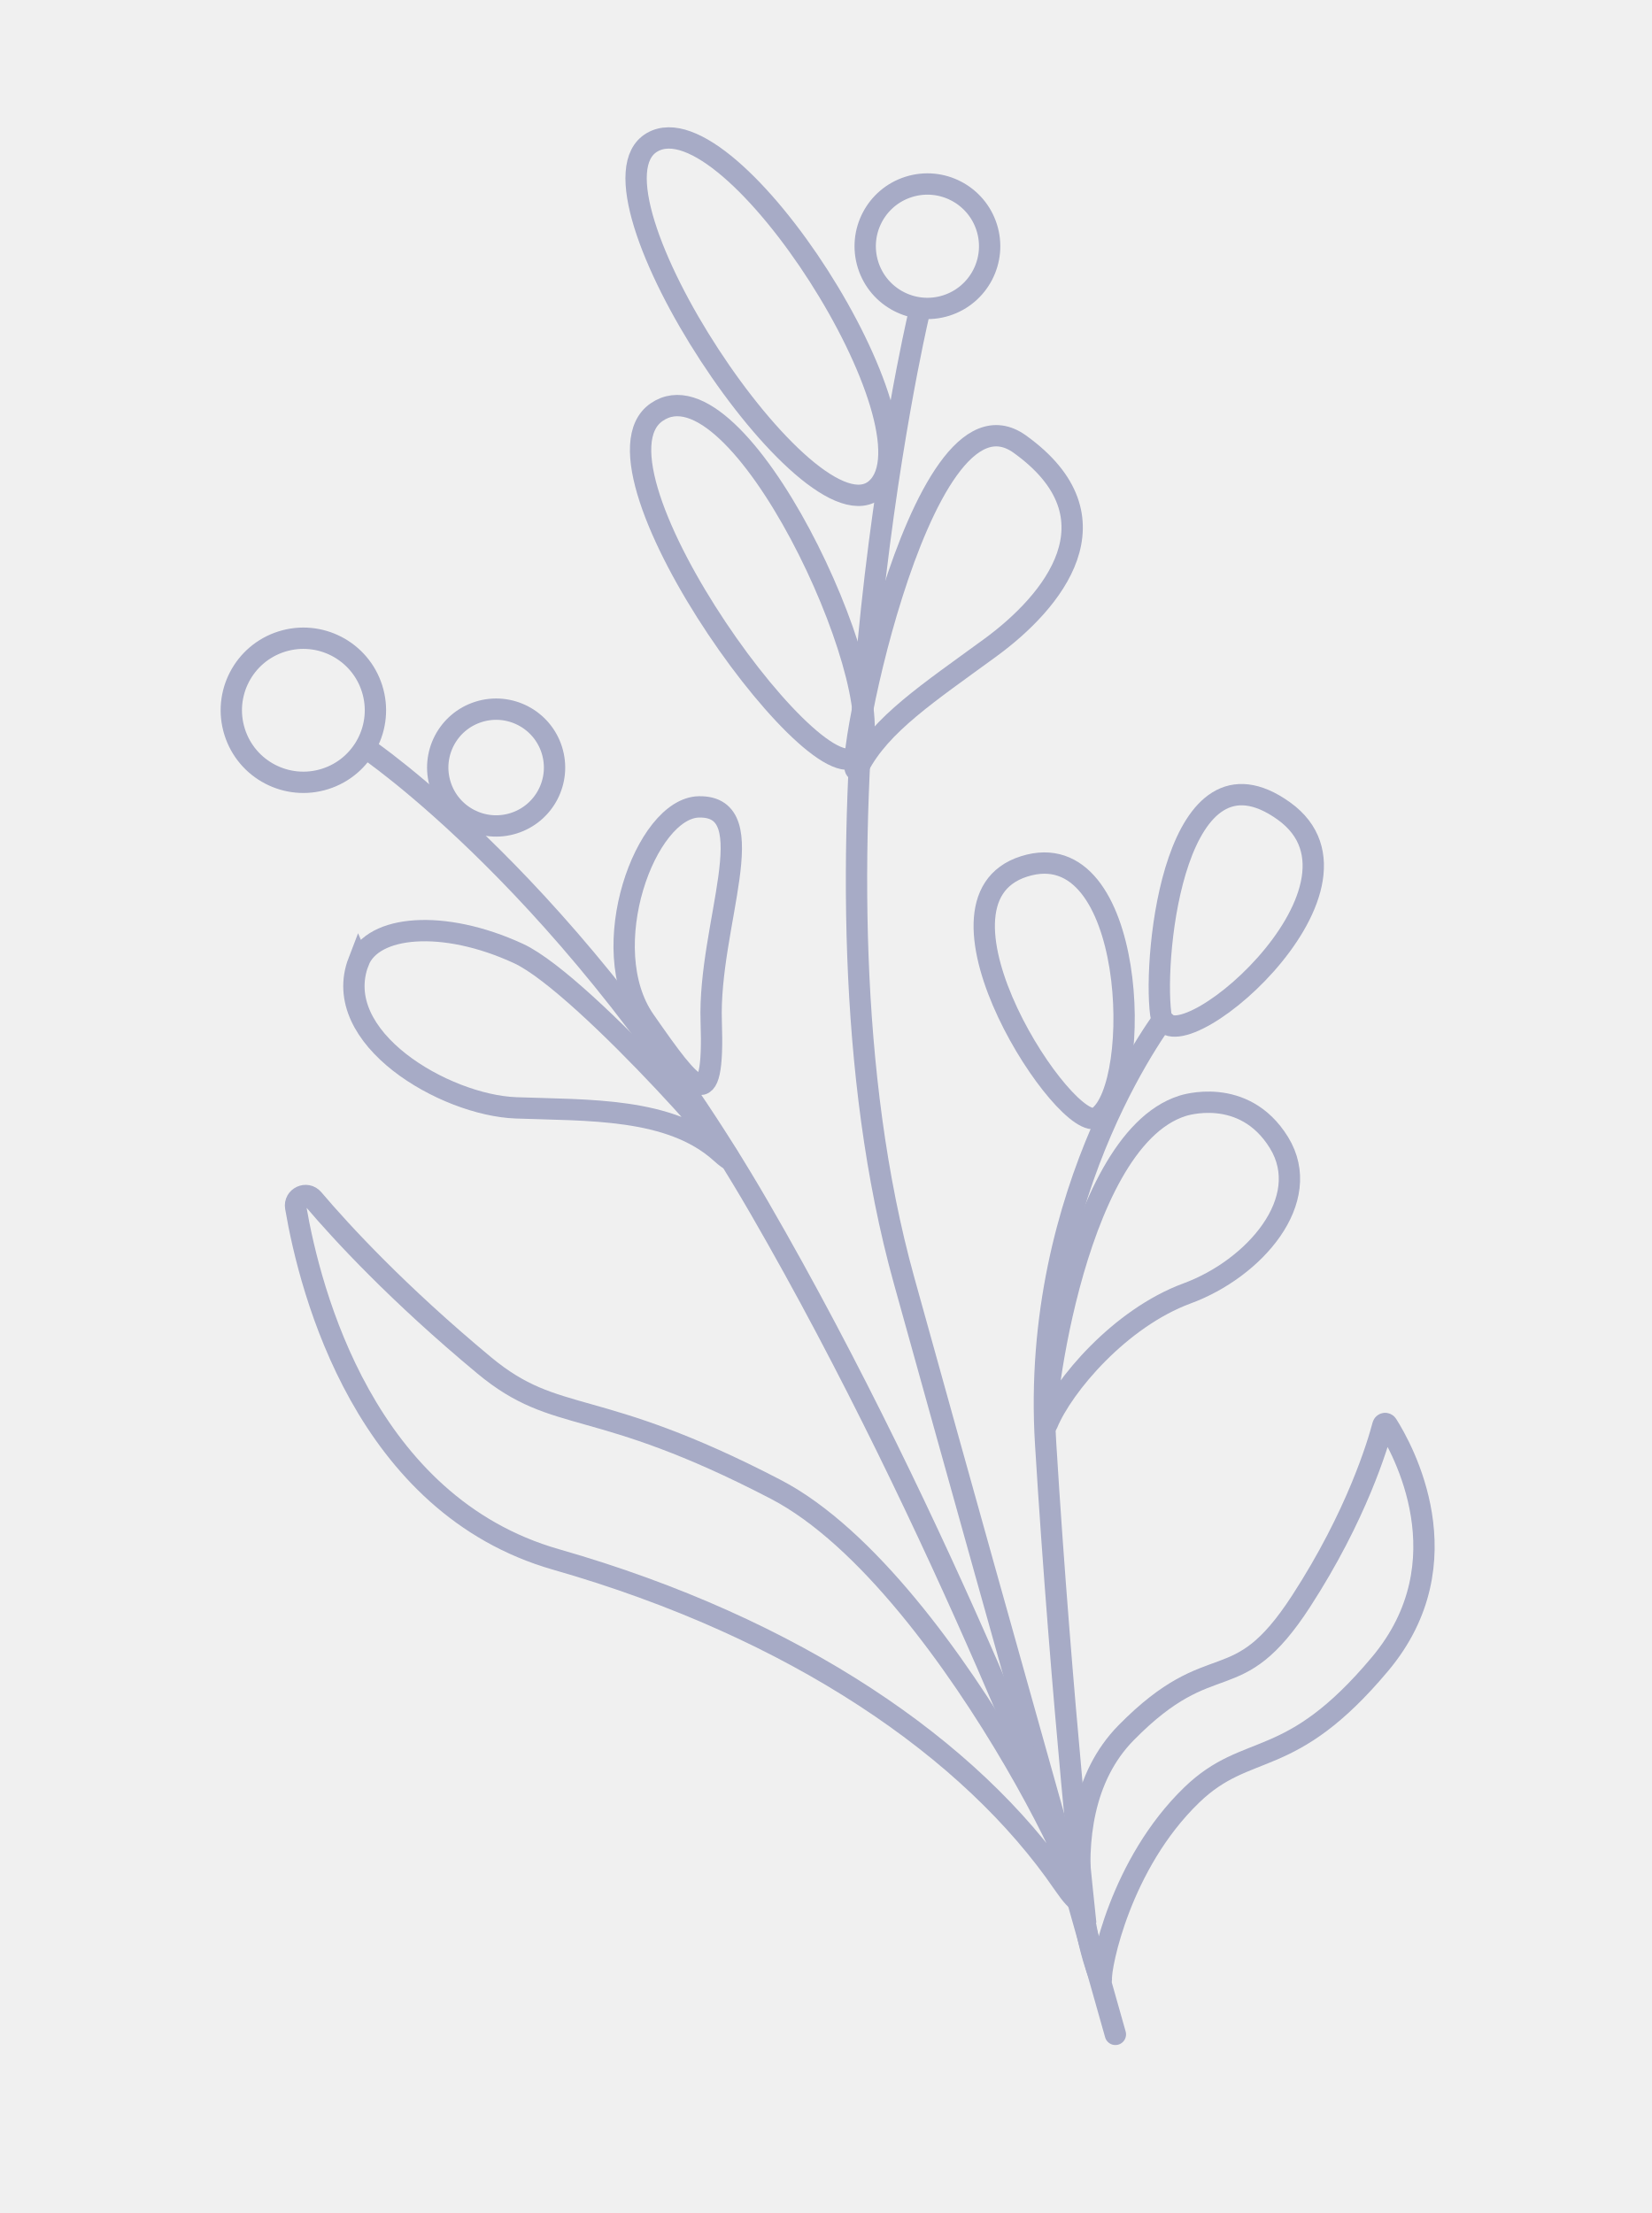
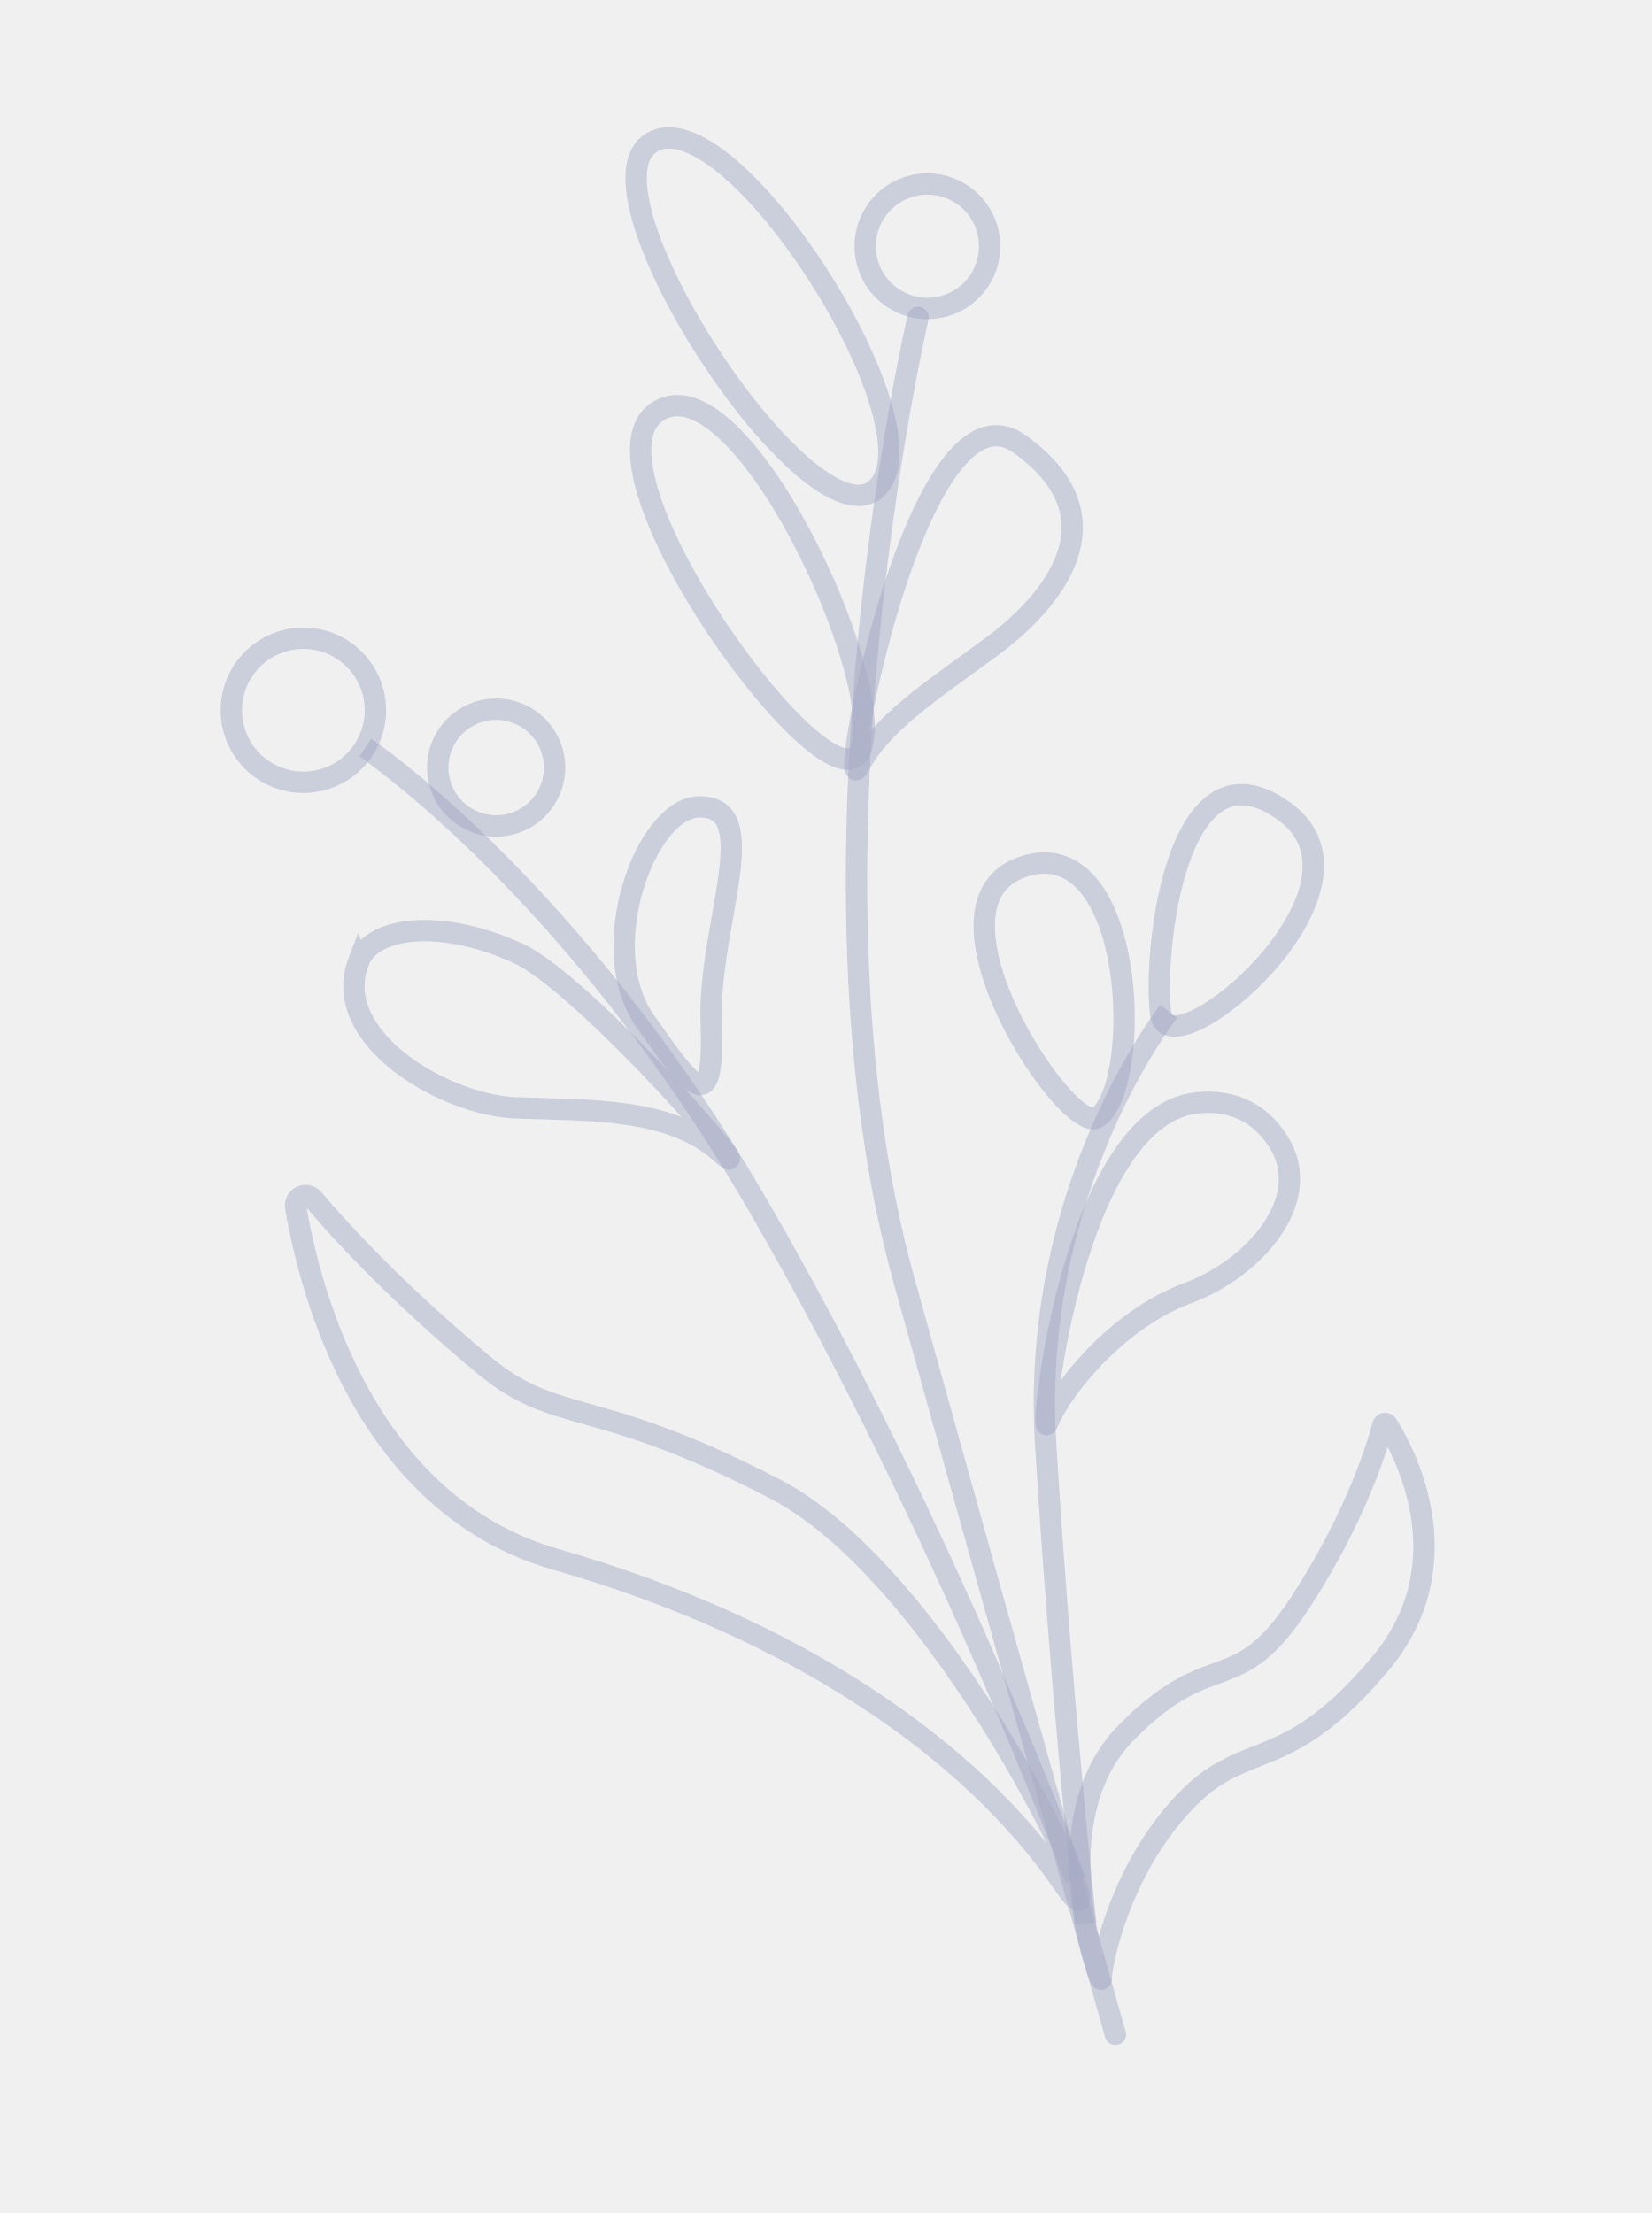
<svg xmlns="http://www.w3.org/2000/svg" width="194" height="260" viewBox="0 0 194 260" fill="none">
  <g style="mix-blend-mode:multiply">
    <g clip-path="url(#clip0_119_9587)">
-       <path d="M107.847 37.284C107.847 37.284 92.743 101.969 106.194 150.413C119.646 198.857 131.026 239.014 131.026 239.014" stroke="#B1B6D2" stroke-width="2.505" stroke-miterlimit="10" stroke-linecap="round" />
-       <path d="M126.321 220.802C126.321 220.802 110.978 179.51 89.196 141.883C67.413 104.255 42.91 87.837 42.91 87.837" stroke="#B1B6D2" stroke-width="2.505" stroke-miterlimit="10" />
-       <path d="M137.297 118.83C137.297 118.83 120.977 139.417 122.834 169.637C124.692 199.857 127.547 226.01 127.547 226.01" stroke="#B1B6D2" stroke-width="2.505" stroke-miterlimit="10" />
-       <path d="M36.79 140.879C36.015 139.965 34.533 140.658 34.734 141.84C36.447 151.874 42.906 176.807 65.318 183.217C93.57 191.296 114.143 205.598 124.88 221.256C133.372 233.644 112.473 186.089 91.132 174.982C69.792 163.875 65.478 167.558 56.88 160.412C46.749 151.994 40.141 144.824 36.79 140.879V140.879Z" stroke="#B1B6D2" stroke-width="2.505" stroke-miterlimit="10" />
-       <path d="M162.451 167.45C162.515 167.21 162.82 167.165 162.954 167.375C164.724 170.166 172.186 183.472 162.127 195.489C151.458 208.234 146.62 204.484 139.992 210.889C131.596 219.003 129.266 231.047 129.381 232.486C129.496 233.924 121.97 214.059 132.292 203.572C142.615 193.085 145.166 199.957 152.839 188.128C159.373 178.059 161.857 169.709 162.451 167.45V167.45Z" stroke="#B1B6D2" stroke-width="2.505" stroke-miterlimit="10" />
-       <path d="M150.816 95.28C138.13 86.197 135.427 111.934 136.353 119.128C137.28 126.322 163.5 104.365 150.816 95.28V95.28Z" stroke="#B1B6D2" stroke-width="2.505" stroke-miterlimit="10" />
-       <path d="M120.312 101.79C107.175 105.933 125.429 133.628 128.924 131.287C134.355 127.647 133.448 97.647 120.312 101.79V101.79Z" stroke="#B1B6D2" stroke-width="2.505" stroke-miterlimit="10" />
-       <path d="M150.245 134.243C154.397 140.991 147.337 149.054 139.45 151.958C131.563 154.862 124.862 162.806 123.026 167.276C122.066 169.615 125.562 134.134 138.916 129.923C138.916 129.923 146.094 127.495 150.245 134.243V134.243Z" stroke="#B1B6D2" stroke-width="2.505" stroke-miterlimit="10" />
-       <path d="M76.606 16.718C67.296 22.129 95.145 64.403 102.933 57.42C110.721 50.437 85.915 11.307 76.606 16.718Z" stroke="#B1B6D2" stroke-width="2.505" stroke-miterlimit="10" />
-       <path d="M77.14 48.421C67.507 55.059 97.655 96.241 101.078 88.156C104.501 80.072 86.772 41.782 77.14 48.421V48.421Z" stroke="#B1B6D2" stroke-width="2.505" stroke-miterlimit="10" />
-       <path d="M119.801 52.181C131.893 60.871 123.654 70.74 116.349 76.083C109.044 81.426 103.477 85.063 100.859 90.094C98.24 95.124 107.71 43.491 119.801 52.181Z" stroke="#B1B6D2" stroke-width="2.505" stroke-miterlimit="10" />
-       <path d="M42.125 112.969C38.675 121.931 52.23 129.847 60.612 130.159C68.993 130.471 78.741 130.072 84.674 135.429C90.607 140.786 68.823 115.679 60.907 112.025C52.043 107.931 43.761 108.723 42.126 112.972L42.125 112.969Z" stroke="#B1B6D2" stroke-width="2.505" stroke-miterlimit="10" />
-       <path d="M82.113 94.799C75.839 94.909 69.832 111.415 75.733 119.886C81.635 128.357 83.933 131.307 83.549 120.021C83.165 108.736 89.947 94.664 82.113 94.799V94.799Z" stroke="#B1B6D2" stroke-width="2.505" stroke-miterlimit="10" />
-       <path d="M38.183 91.519C42.641 90.113 45.114 85.36 43.709 80.903C42.303 76.445 37.55 73.971 33.092 75.377C28.635 76.783 26.161 81.536 27.567 85.993C28.973 90.451 33.726 92.925 38.183 91.519Z" stroke="#B1B6D2" stroke-width="2.505" stroke-miterlimit="10" />
-       <path d="M60.346 96.72C63.959 95.58 65.964 91.728 64.825 88.115C63.685 84.502 59.833 82.497 56.22 83.636C52.607 84.775 50.601 88.628 51.741 92.241C52.88 95.854 56.733 97.859 60.346 96.72Z" stroke="#B1B6D2" stroke-width="2.505" stroke-miterlimit="10" />
-       <path d="M111.144 35.899C114.994 34.685 117.13 30.58 115.916 26.73C114.702 22.881 110.597 20.744 106.748 21.958C102.898 23.172 100.762 27.277 101.976 31.127C103.19 34.977 107.295 37.113 111.144 35.899Z" stroke="#B1B6D2" stroke-width="2.505" stroke-miterlimit="10" />
+       <path d="M107.847 37.284C107.847 37.284 92.743 101.969 106.194 150.413C119.646 198.857 131.026 239.014 131.026 239.014" stroke="#B1B6D2" stroke-opacity="0.5" stroke-width="2.505" stroke-miterlimit="10" stroke-linecap="round" />
+       <path d="M126.321 220.802C126.321 220.802 110.978 179.51 89.196 141.883C67.413 104.255 42.91 87.837 42.91 87.837" stroke="#B1B6D2" stroke-opacity="0.5" stroke-width="2.505" stroke-miterlimit="10" />
+       <path d="M137.297 118.83C137.297 118.83 120.977 139.417 122.834 169.637C124.692 199.857 127.547 226.01 127.547 226.01" stroke="#B1B6D2" stroke-opacity="0.5" stroke-width="2.505" stroke-miterlimit="10" />
+       <path d="M36.79 140.879C36.015 139.965 34.533 140.658 34.734 141.84C36.447 151.874 42.906 176.807 65.318 183.217C93.57 191.296 114.143 205.598 124.88 221.256C133.372 233.644 112.473 186.089 91.132 174.982C69.792 163.875 65.478 167.558 56.88 160.412C46.749 151.994 40.141 144.824 36.79 140.879V140.879Z" stroke="#B1B6D2" stroke-opacity="0.5" stroke-width="2.505" stroke-miterlimit="10" />
+       <path d="M162.451 167.45C162.515 167.21 162.82 167.165 162.954 167.375C164.724 170.166 172.186 183.472 162.127 195.489C151.458 208.234 146.62 204.484 139.992 210.889C131.596 219.003 129.266 231.047 129.381 232.486C129.496 233.924 121.97 214.059 132.292 203.572C142.615 193.085 145.166 199.957 152.839 188.128C159.373 178.059 161.857 169.709 162.451 167.45V167.45Z" stroke="#B1B6D2" stroke-opacity="0.5" stroke-width="2.505" stroke-miterlimit="10" />
+       <path d="M150.816 95.28C138.13 86.197 135.427 111.934 136.353 119.128C137.28 126.322 163.5 104.365 150.816 95.28V95.28Z" stroke="#B1B6D2" stroke-opacity="0.5" stroke-width="2.505" stroke-miterlimit="10" />
+       <path d="M120.312 101.79C107.175 105.933 125.429 133.628 128.924 131.287C134.355 127.647 133.448 97.647 120.312 101.79V101.79Z" stroke="#B1B6D2" stroke-opacity="0.5" stroke-width="2.505" stroke-miterlimit="10" />
+       <path d="M150.245 134.243C154.397 140.991 147.337 149.054 139.45 151.958C131.563 154.862 124.862 162.806 123.026 167.276C122.066 169.615 125.562 134.134 138.916 129.923C138.916 129.923 146.094 127.495 150.245 134.243V134.243Z" stroke="#B1B6D2" stroke-opacity="0.5" stroke-width="2.505" stroke-miterlimit="10" />
+       <path d="M76.606 16.718C67.296 22.129 95.145 64.403 102.933 57.42C110.721 50.437 85.915 11.307 76.606 16.718Z" stroke="#B1B6D2" stroke-opacity="0.5" stroke-width="2.505" stroke-miterlimit="10" />
+       <path d="M77.14 48.421C67.507 55.059 97.655 96.241 101.078 88.156C104.501 80.072 86.772 41.782 77.14 48.421V48.421Z" stroke="#B1B6D2" stroke-opacity="0.5" stroke-width="2.505" stroke-miterlimit="10" />
+       <path d="M119.801 52.181C131.893 60.871 123.654 70.74 116.349 76.083C109.044 81.426 103.477 85.063 100.859 90.094C98.24 95.124 107.71 43.491 119.801 52.181Z" stroke="#B1B6D2" stroke-opacity="0.5" stroke-width="2.505" stroke-miterlimit="10" />
+       <path d="M42.125 112.969C38.675 121.931 52.23 129.847 60.612 130.159C68.993 130.471 78.741 130.072 84.674 135.429C90.607 140.786 68.823 115.679 60.907 112.025C52.043 107.931 43.761 108.723 42.126 112.972L42.125 112.969Z" stroke="#B1B6D2" stroke-opacity="0.5" stroke-width="2.505" stroke-miterlimit="10" />
+       <path d="M82.113 94.799C75.839 94.909 69.832 111.415 75.733 119.886C81.635 128.357 83.933 131.307 83.549 120.021C83.165 108.736 89.947 94.664 82.113 94.799V94.799Z" stroke="#B1B6D2" stroke-opacity="0.5" stroke-width="2.505" stroke-miterlimit="10" />
+       <path d="M38.183 91.519C42.641 90.113 45.114 85.36 43.709 80.903C42.303 76.445 37.55 73.971 33.092 75.377C28.635 76.783 26.161 81.536 27.567 85.993C28.973 90.451 33.726 92.925 38.183 91.519Z" stroke="#B1B6D2" stroke-opacity="0.5" stroke-width="2.505" stroke-miterlimit="10" />
+       <path d="M60.346 96.72C63.959 95.58 65.964 91.728 64.825 88.115C63.685 84.502 59.833 82.497 56.22 83.636C52.607 84.775 50.601 88.628 51.741 92.241C52.88 95.854 56.733 97.859 60.346 96.72Z" stroke="#B1B6D2" stroke-opacity="0.5" stroke-width="2.505" stroke-miterlimit="10" />
+       <path d="M111.144 35.899C114.994 34.685 117.13 30.58 115.916 26.73C114.702 22.881 110.597 20.744 106.748 21.958C102.898 23.172 100.762 27.277 101.976 31.127C103.19 34.977 107.295 37.113 111.144 35.899Z" stroke="#B1B6D2" stroke-opacity="0.5" stroke-width="2.505" stroke-miterlimit="10" />
    </g>
  </g>
  <defs>
    <clipPath id="clip0_119_9587">
      <rect width="130.234" height="231.541" fill="white" transform="translate(0 39.1704) rotate(-17.5038)" />
    </clipPath>
  </defs>
</svg>
